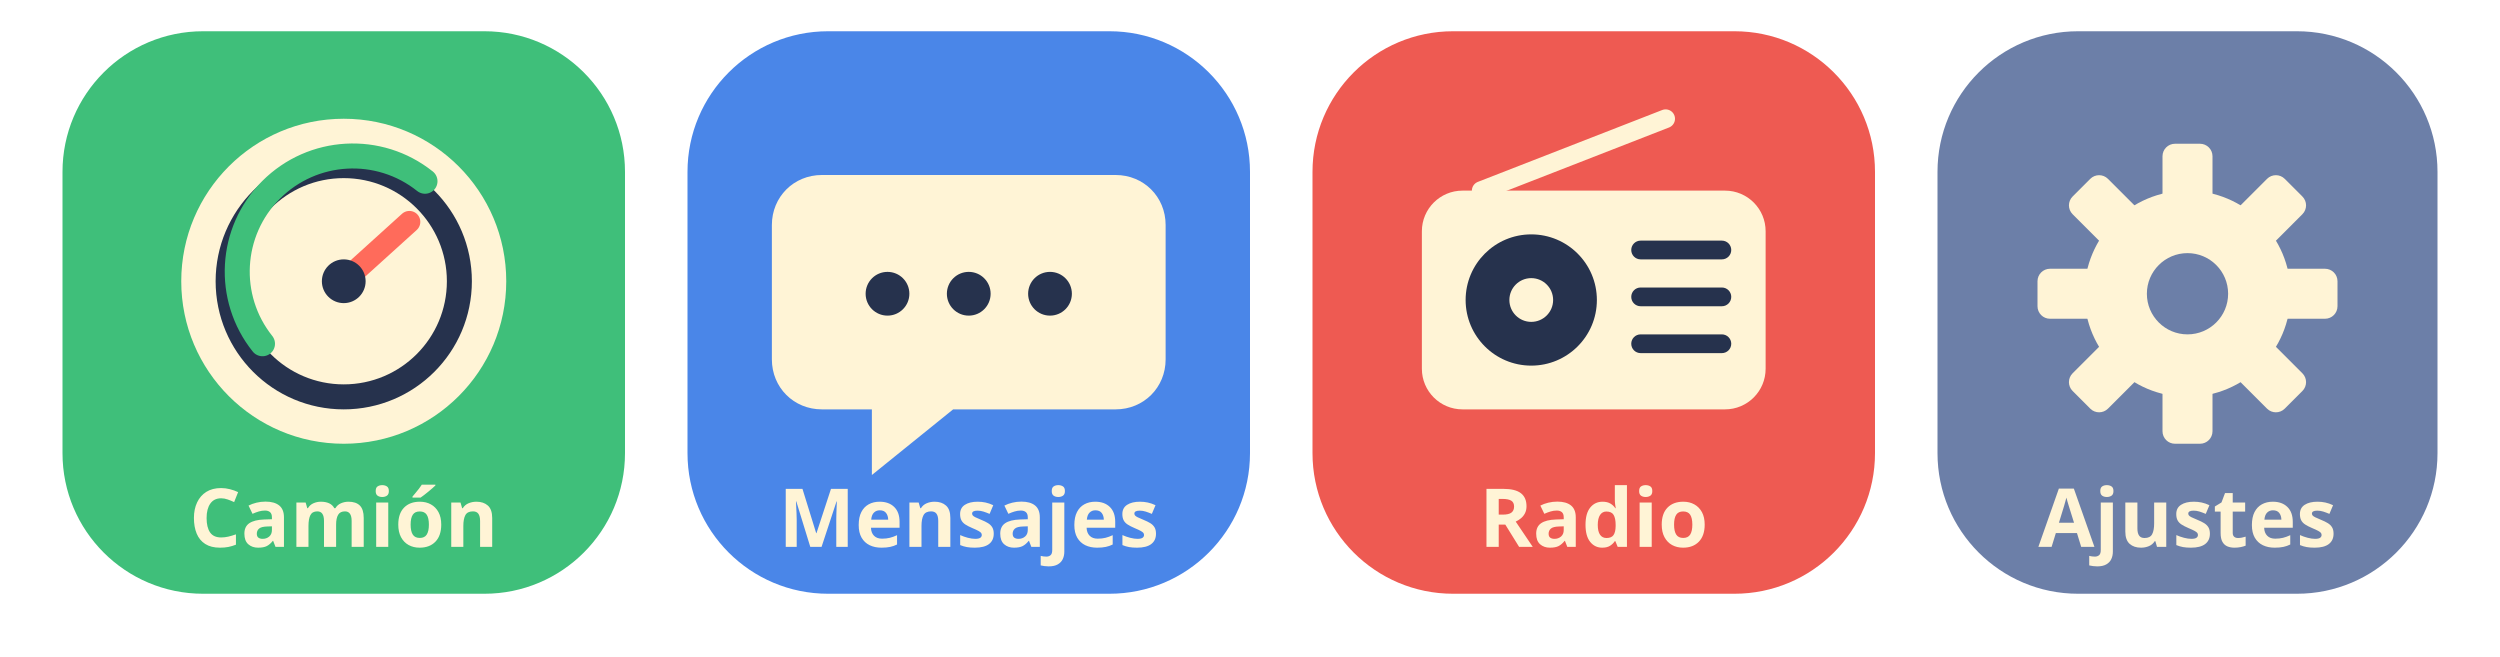
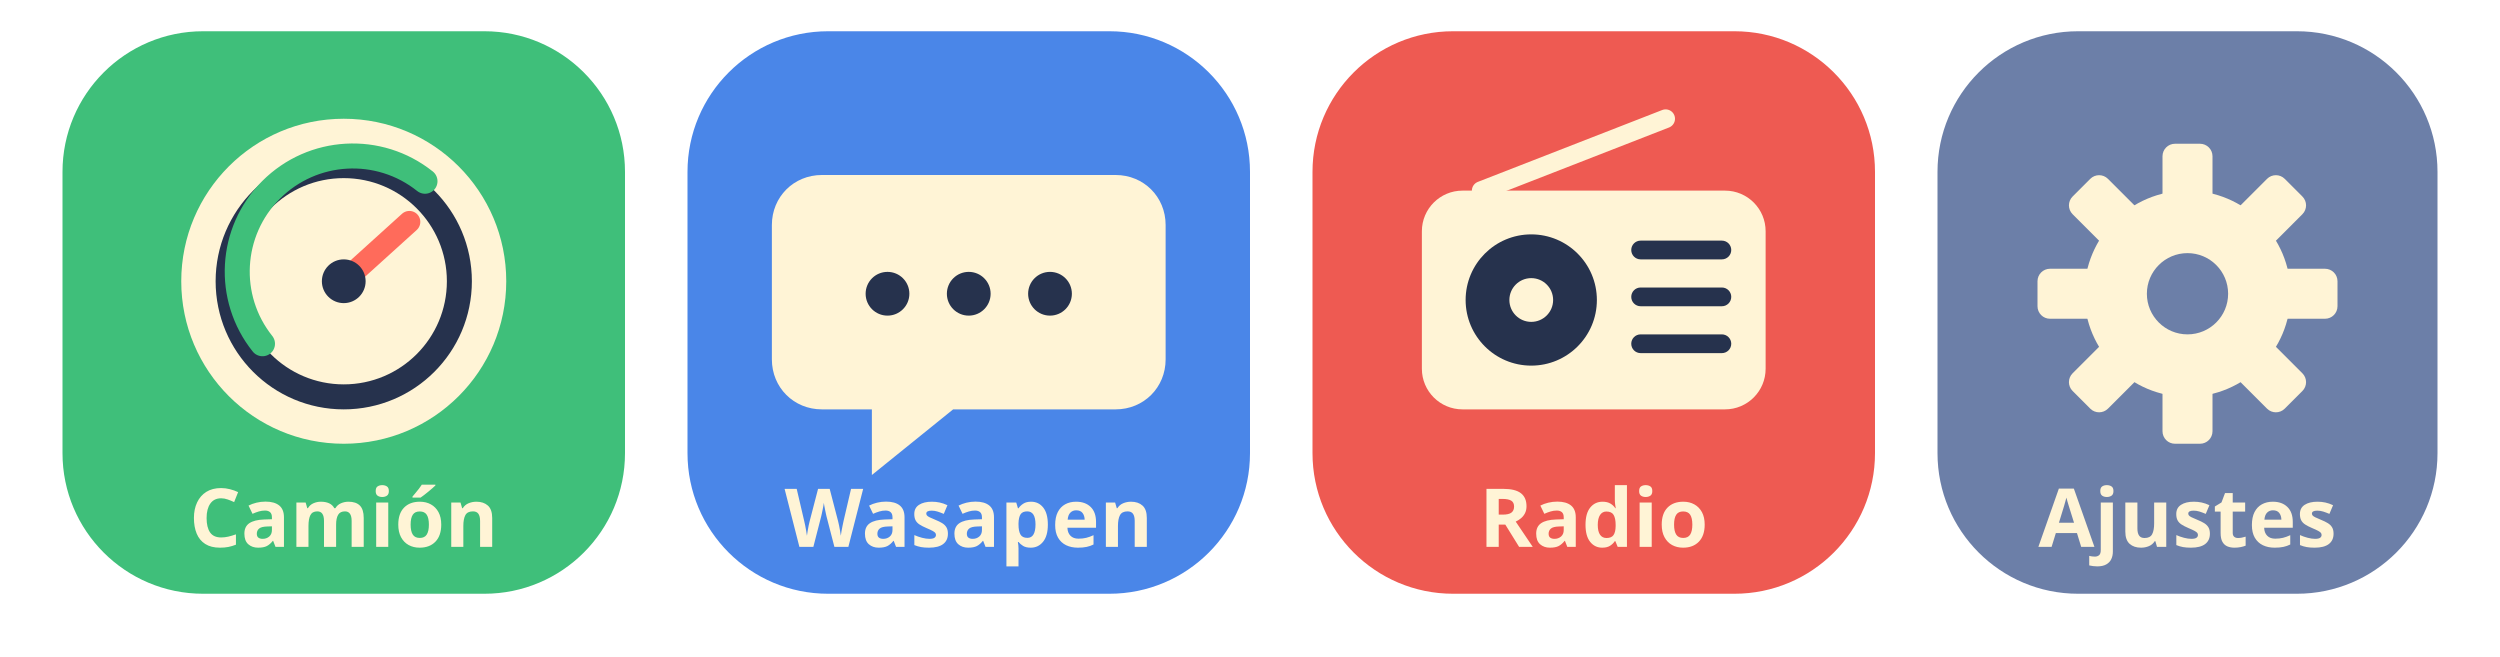
<svg xmlns="http://www.w3.org/2000/svg" viewBox="0 0 1600 420" width="1600" height="420">
  <style>text{font-family:Fredoka,"Arial Rounded MT Bold",sans-serif;font-weight:700;fill:#fff4d6;text-anchor:middle}</style>
  <g transform="translate(40,20)">
    <rect width="360" height="360" rx="90" fill="#3fbf7a" />
    <circle cx="180" cy="160" r="104" fill="#fff4d6" />
    <circle cx="180" cy="160" r="74" fill="none" stroke="#26324d" stroke-width="16" />
    <path d="M128 200a74 74 0 0 1 104-104" fill="none" stroke="#3fbf7a" stroke-width="16" stroke-linecap="round" />
    <path d="M180 160l42-38" stroke="#ff6b5b" stroke-width="14" stroke-linecap="round" />
    <circle cx="180" cy="160" r="14" fill="#26324d" />
    <text x="180" y="330" font-size="52">Camión</text>
  </g>
  <g transform="translate(440,20)">
    <rect width="360" height="360" rx="90" fill="#4a86e8" />
    <path d="M86 92h188c18 0 32 14 32 32v86c0 18-14 32-32 32H170l-52 42v-42H86c-18 0-32-14-32-32v-86c0-18 14-32 32-32z" fill="#fff4d6" />
    <g fill="#26324d">
      <circle cx="128" cy="168" r="14" />
      <circle cx="180" cy="168" r="14" />
      <circle cx="232" cy="168" r="14" />
    </g>
-     <text x="180" y="330" font-size="52">Mensajes</text>
+     <text x="180" y="330" font-size="52">Wasapen</text>
  </g>
  <g transform="translate(840,20)">
    <rect width="360" height="360" rx="90" fill="#ee5a52" />
    <rect x="70" y="102" width="220" height="140" rx="26" fill="#fff4d6" />
    <path d="M108 102l118-46" stroke="#fff4d6" stroke-width="12" stroke-linecap="round" />
    <circle cx="140" cy="172" r="42" fill="#26324d" />
    <circle cx="140" cy="172" r="14" fill="#fff4d6" />
    <rect x="204" y="134" width="64" height="12" rx="6" fill="#26324d" />
    <rect x="204" y="164" width="64" height="12" rx="6" fill="#26324d" />
    <rect x="204" y="194" width="64" height="12" rx="6" fill="#26324d" />
    <text x="180" y="330" font-size="52">Radio</text>
  </g>
  <g transform="translate(1240,20)">
    <rect width="320" height="360" rx="90" fill="#6c7fa8" />
    <g transform="translate(160,168)" fill="#fff4d6">
      <circle r="66" />
      <g>
        <rect x="-16" y="-96" width="32" height="40" rx="8" />
        <rect x="-16" y="56" width="32" height="40" rx="8" />
        <rect x="-96" y="-16" width="40" height="32" rx="8" />
        <rect x="56" y="-16" width="40" height="32" rx="8" />
      </g>
      <g transform="rotate(45)">
        <rect x="-16" y="-96" width="32" height="40" rx="8" />
        <rect x="-16" y="56" width="32" height="40" rx="8" />
        <rect x="-96" y="-16" width="40" height="32" rx="8" />
        <rect x="56" y="-16" width="40" height="32" rx="8" />
      </g>
      <circle r="26" fill="#6c7fa8" />
    </g>
    <text x="160" y="330" font-size="52">Ajustes</text>
  </g>
</svg>
